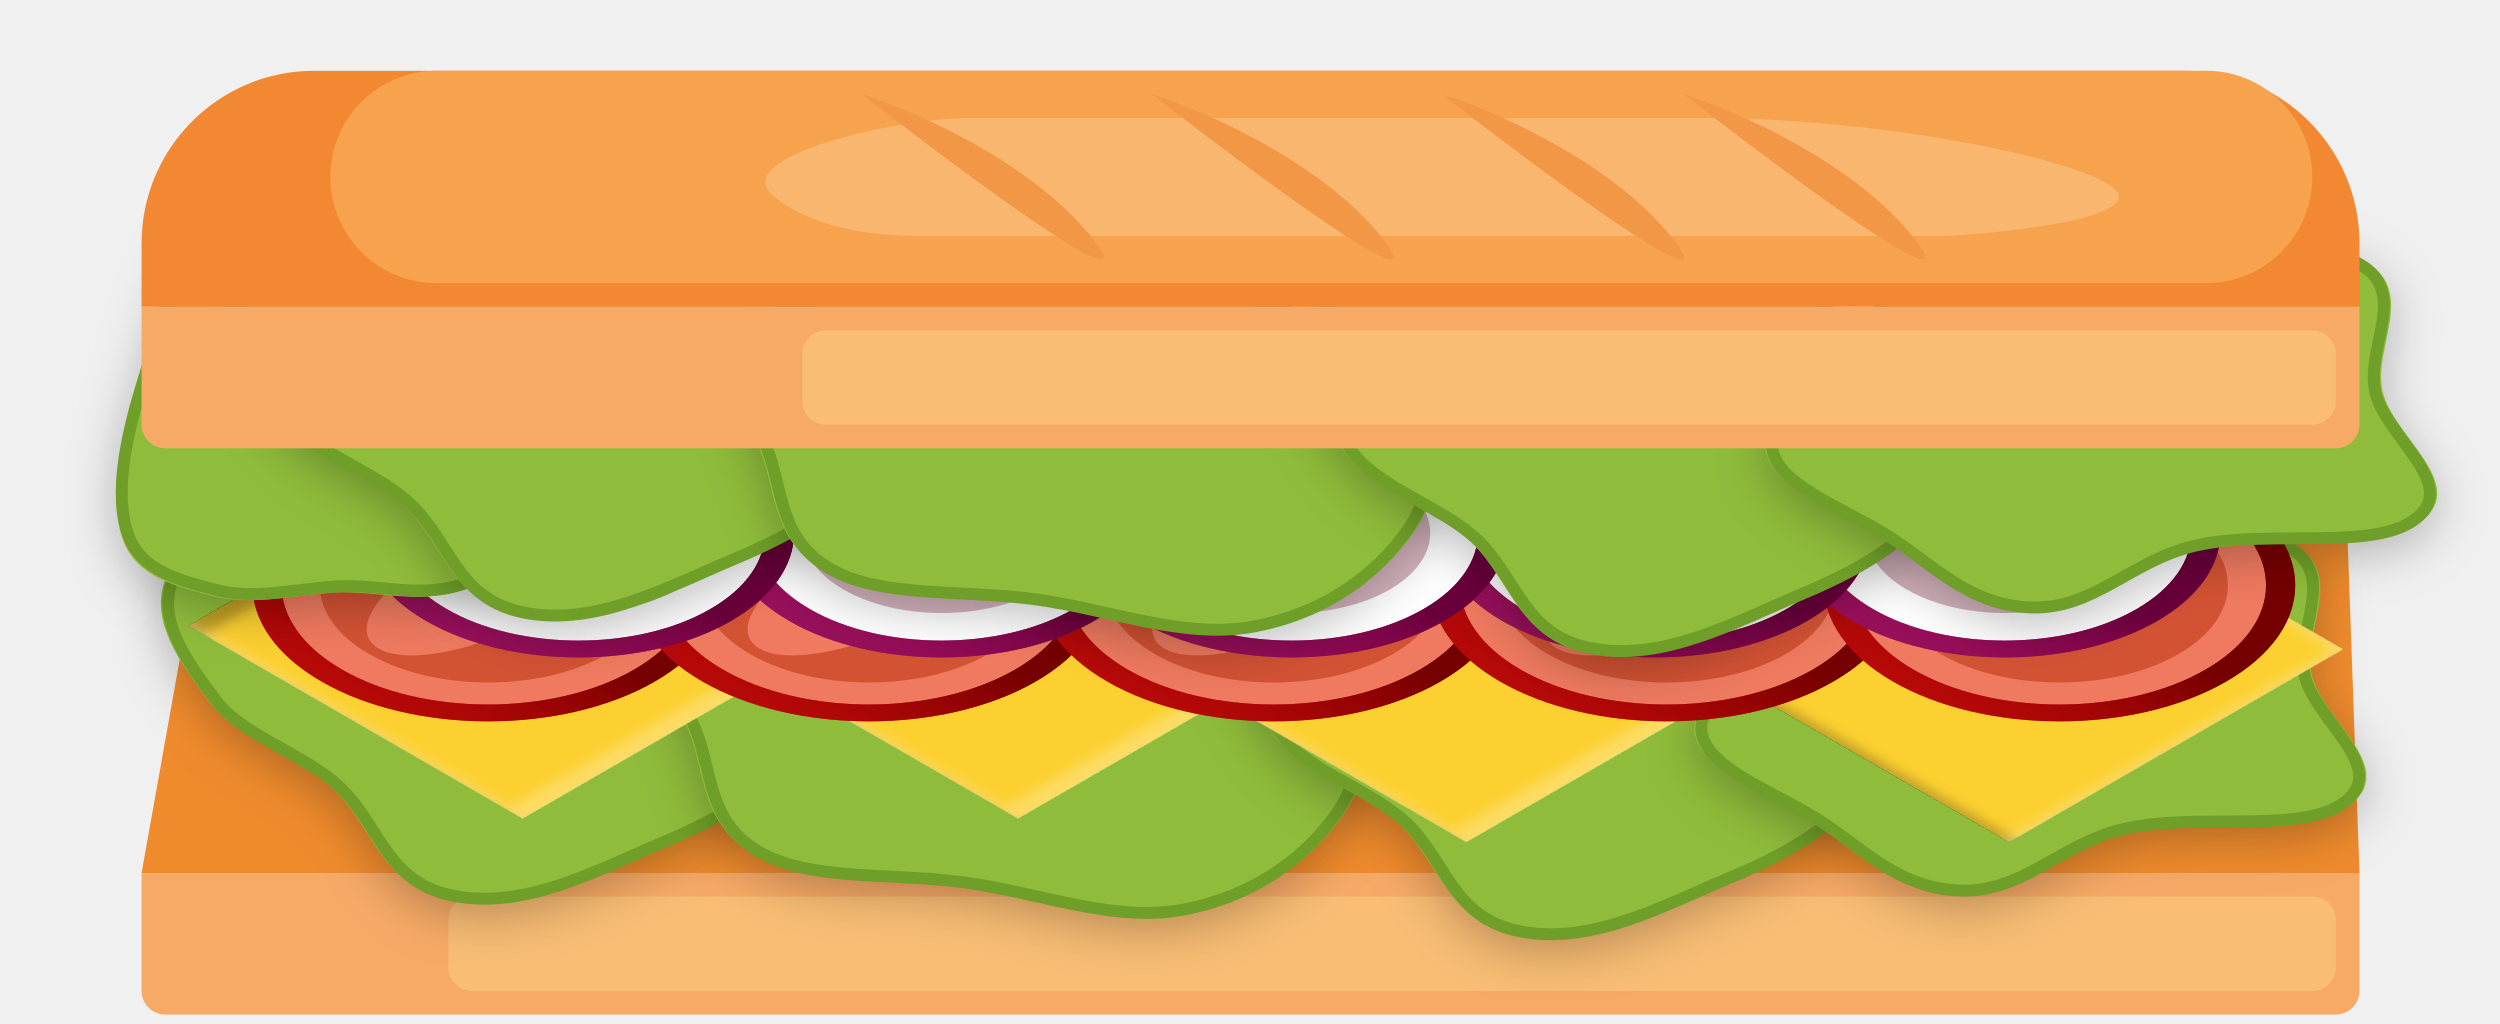
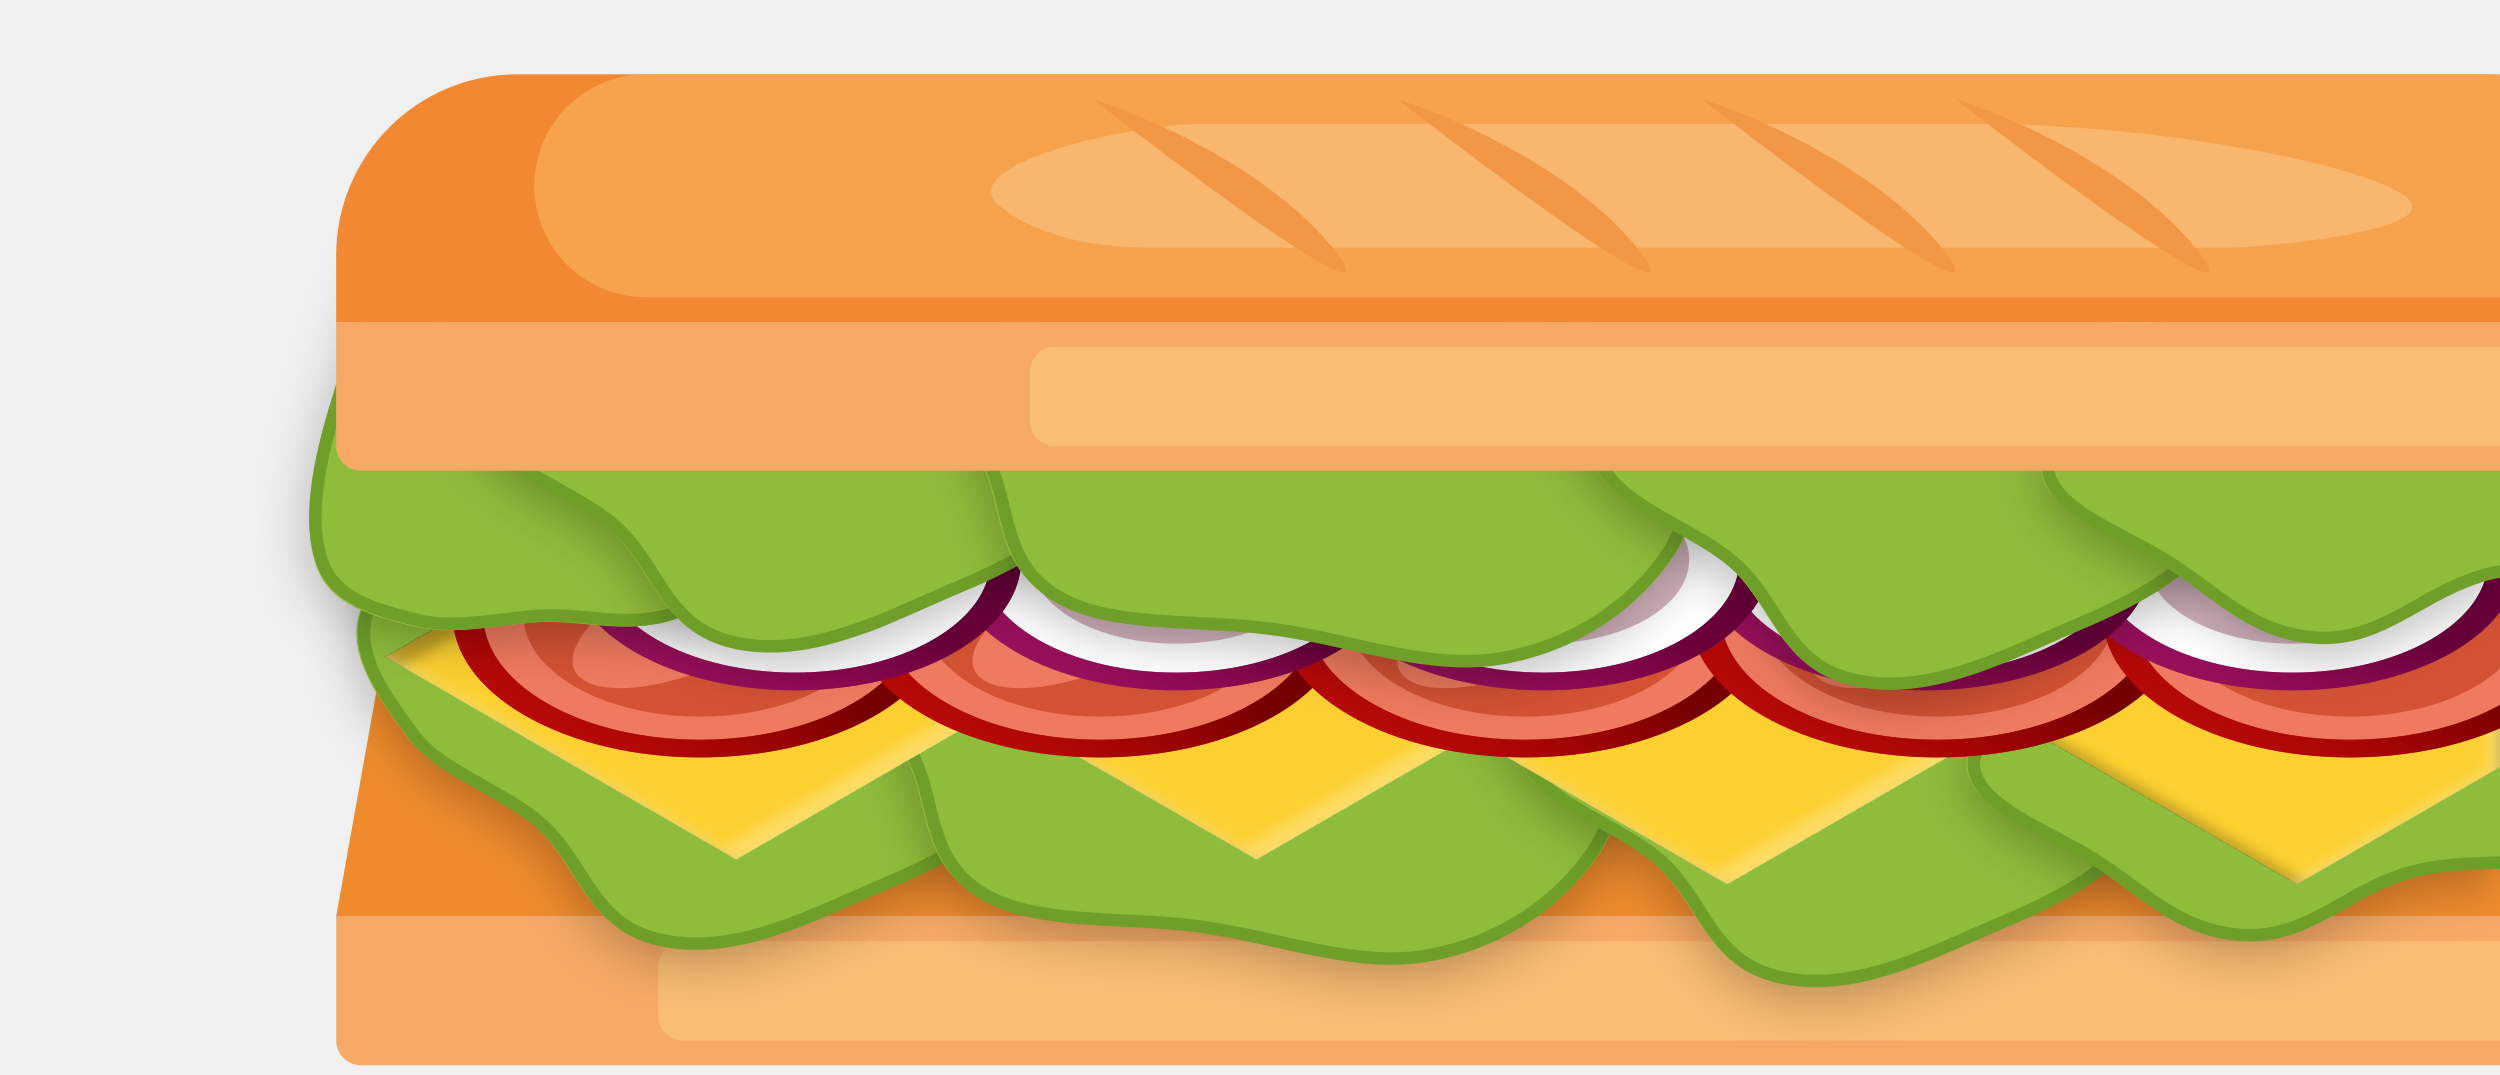
- <svg xmlns="http://www.w3.org/2000/svg" class="sandwitch" preserveAspectRatio="none" viewBox="0 0 210 86" fill="none">
+ <svg xmlns="http://www.w3.org/2000/svg" class="sandwitch" preserveAspectRatio="none" viewBox="-15 0 200 86" fill="none">
  <path d="M198.198 73.333H11.892L16.847 45.586H197.207L198.198 73.333Z" fill="#EF8B2D" />
  <path d="M11.892 73.333H198.198V83.225C198.198 84.33 197.303 85.225 196.198 85.225H13.892C12.787 85.225 11.892 84.33 11.892 83.225V73.333Z" fill="#F7AA66" />
  <rect x="37.658" y="75.315" width="158.559" height="7.928" rx="2" fill="#F9BD74" />
  <g filter="url(#filter0_d)">
    <path fill-rule="evenodd" clip-rule="evenodd" d="M59.256 47.464C61.629 49.826 64.347 51.932 65.601 54.569C67.01 57.53 68.598 60.613 66.9 63.535C65.058 66.705 60.715 69.09 56.021 71.055C50.589 73.329 44.417 76.777 38.053 75.609C31.535 74.413 31.428 69.029 27.468 65.815C24.435 63.354 19.718 61.813 17.635 59.039C15.02 55.555 12.203 51.735 14.164 48.094C16.251 44.221 21.98 41.282 28.213 39.404C34.48 37.515 42.24 36.033 48.656 37.699C54.879 39.315 55.834 44.057 59.256 47.464Z" fill="#8FBC3B" />
    <path d="M58.726 47.641C59.299 48.212 59.884 48.761 60.46 49.301C62.316 51.044 64.075 52.695 65.01 54.662C65.056 54.758 65.101 54.853 65.147 54.948C66.527 57.844 67.895 60.712 66.32 63.423C64.54 66.486 60.326 68.816 55.661 70.769C54.803 71.128 53.94 71.51 53.069 71.895C51.125 72.756 49.141 73.633 47.081 74.316C44.121 75.298 41.178 75.812 38.239 75.273C35.265 74.727 33.698 73.224 32.368 71.336C32.039 70.868 31.728 70.383 31.413 69.889C31.39 69.853 31.367 69.816 31.343 69.779C31.053 69.322 30.758 68.859 30.445 68.403C29.77 67.419 29 66.449 27.967 65.61C26.695 64.578 25.129 63.7 23.624 62.856C23.287 62.667 22.953 62.48 22.626 62.293C20.815 61.258 19.189 60.219 18.197 58.899C16.886 57.152 15.55 55.353 14.778 53.541C14.008 51.733 13.812 49.937 14.749 48.199C16.768 44.451 22.338 41.573 28.497 39.717C34.751 37.832 42.272 36.429 48.404 38.021C51.308 38.775 53.022 40.265 54.45 42.057C54.982 42.725 55.464 43.422 55.954 44.13C56.122 44.372 56.291 44.616 56.464 44.861C57.133 45.813 57.848 46.767 58.726 47.641Z" stroke="#6F9F28" />
  </g>
  <g filter="url(#filter1_d)">
    <path fill-rule="evenodd" clip-rule="evenodd" d="M102.378 49.551C107.282 51.407 111.075 54.181 112.884 57.391C114.892 60.954 115.304 64.854 112.945 68.3C110.457 71.934 106.072 75.503 99.642 76.731C93.436 77.917 87.183 75.305 80.756 74.451C74.862 73.668 68.014 74.349 63.59 71.943C59.133 69.519 59.259 65.585 58.107 62.132C56.92 58.574 53.822 54.725 56.793 51.577C59.752 48.441 66.66 47.36 72.738 46.626C77.751 46.021 82.584 47.348 87.665 47.85C92.716 48.348 98.069 47.921 102.378 49.551Z" fill="#8FBC3B" />
    <path d="M102.042 49.847C106.836 51.661 110.538 54.371 112.302 57.5C114.28 61.01 114.668 64.822 112.375 68.171C109.914 71.765 105.625 75.216 99.449 76.396C96.541 76.951 93.586 76.626 90.478 76.021C89.371 75.805 88.268 75.56 87.145 75.309C86.688 75.208 86.227 75.105 85.762 75.003C84.169 74.656 82.542 74.325 80.893 74.106C79.379 73.905 77.813 73.799 76.267 73.715C75.825 73.691 75.386 73.669 74.951 73.647C73.849 73.591 72.767 73.536 71.702 73.455C68.738 73.23 66.079 72.811 64.01 71.686C61.91 70.544 60.865 69.034 60.207 67.346C59.878 66.502 59.649 65.623 59.429 64.731C59.403 64.624 59.377 64.517 59.351 64.41C59.159 63.626 58.965 62.834 58.709 62.065C58.424 61.213 58.032 60.346 57.645 59.49C57.622 59.438 57.599 59.387 57.576 59.336C57.164 58.424 56.765 57.524 56.494 56.64C55.952 54.869 55.944 53.216 57.331 51.746C58.725 50.268 61.065 49.258 63.851 48.522C66.641 47.786 69.83 47.339 72.863 46.972C75.243 46.685 77.603 46.853 80.042 47.168C80.99 47.29 81.937 47.433 82.9 47.578C83.179 47.62 83.459 47.662 83.741 47.704C84.99 47.89 86.265 48.07 87.561 48.198C88.854 48.326 90.16 48.394 91.443 48.449C91.749 48.462 92.052 48.475 92.354 48.488C93.329 48.528 94.286 48.568 95.233 48.628C97.707 48.785 100.008 49.078 102.042 49.847Z" stroke="#6F9F28" />
  </g>
  <g filter="url(#filter2_d)">
    <path fill-rule="evenodd" clip-rule="evenodd" d="M148.832 50.448C151.205 52.811 153.923 54.917 155.177 57.553C156.586 60.515 158.175 63.597 156.477 66.519C154.635 69.69 150.292 72.074 145.597 74.039C140.165 76.313 133.993 79.762 127.63 78.594C121.111 77.398 121.004 72.014 117.044 68.8C114.011 66.338 109.294 64.797 107.212 62.024C104.596 58.539 101.779 54.719 103.741 51.078C105.827 47.205 111.556 44.267 117.79 42.388C124.057 40.499 131.816 39.017 138.232 40.683C144.456 42.299 145.41 47.041 148.832 50.448Z" fill="#8FBC3B" />
    <path d="M148.302 50.626C148.875 51.196 149.46 51.745 150.036 52.286C151.892 54.028 153.651 55.679 154.587 57.647C154.632 57.742 154.677 57.837 154.723 57.933C156.104 60.829 157.471 63.697 155.896 66.407C154.116 69.471 149.902 71.801 145.238 73.753C144.379 74.112 143.516 74.494 142.646 74.88C140.701 75.74 138.717 76.618 136.658 77.301C133.697 78.282 130.754 78.796 127.815 78.257C124.841 77.711 123.275 76.208 121.945 74.32C121.615 73.852 121.304 73.367 120.99 72.874C120.966 72.837 120.943 72.8 120.92 72.763C120.629 72.307 120.334 71.844 120.021 71.388C119.347 70.403 118.576 69.433 117.543 68.595C116.271 67.563 114.706 66.685 113.2 65.841C112.863 65.652 112.529 65.464 112.202 65.278C110.392 64.243 108.765 63.204 107.774 61.883C106.463 60.137 105.126 58.337 104.354 56.525C103.584 54.717 103.389 52.922 104.325 51.183C106.344 47.435 111.915 44.557 118.073 42.701C124.327 40.816 131.849 39.413 137.981 41.005C140.884 41.759 142.599 43.249 144.026 45.042C144.558 45.71 145.04 46.406 145.531 47.114C145.699 47.357 145.868 47.601 146.04 47.846C146.71 48.797 147.424 49.752 148.302 50.626Z" stroke="#6F9F28" />
  </g>
  <g filter="url(#filter3_d)">
    <path fill-rule="evenodd" clip-rule="evenodd" d="M192.408 45.564C197.34 48.105 193.292 52.921 194.2 56.708C195.085 60.397 201.281 64.329 197.65 67.422C193.908 70.611 184.83 68.51 178.651 69.955C173.357 71.192 170.251 75.383 164.565 75.159C158.891 74.935 155.873 71.286 151.983 68.901C148.232 66.602 142.808 64.68 142.327 61.527C141.851 58.404 147.329 56.199 149.611 53.345C152.038 50.309 151.073 45.97 156.1 44.306C161.11 42.648 167.033 45.477 172.784 45.676C179.475 45.908 187.417 42.993 192.408 45.564Z" fill="#8FBC3B" />
    <path d="M192 45.828C194.23 46.976 194.483 48.654 194.203 50.64C194.123 51.207 194.005 51.769 193.886 52.341C193.794 52.782 193.7 53.23 193.621 53.692C193.445 54.724 193.357 55.768 193.594 56.757C193.825 57.722 194.401 58.692 195.055 59.635C195.348 60.058 195.648 60.464 195.944 60.865C196.327 61.384 196.703 61.894 197.046 62.414C198.246 64.237 198.773 65.836 197.143 67.224C195.462 68.657 192.565 68.935 189.048 68.989C188.384 68.999 187.689 69.001 186.983 69.003C185.881 69.007 184.75 69.01 183.667 69.045C181.861 69.102 180.057 69.244 178.421 69.627C177.008 69.957 175.763 70.479 174.615 71.055C173.854 71.436 173.11 71.854 172.388 72.261C172.031 72.462 171.68 72.659 171.334 72.848C169.181 74.025 167.159 74.907 164.607 74.806C162.009 74.704 159.974 73.819 158.058 72.602C157.145 72.022 156.279 71.38 155.398 70.727C155.357 70.697 155.316 70.667 155.275 70.636C154.359 69.957 153.424 69.269 152.429 68.659C151.486 68.081 150.443 67.528 149.417 66.985L149.374 66.962C148.327 66.408 147.3 65.862 146.376 65.293C144.527 64.153 143.16 62.956 142.937 61.496C142.72 60.068 143.854 58.826 145.434 57.54C145.881 57.176 146.333 56.831 146.794 56.48C147.17 56.194 147.551 55.904 147.938 55.596C148.773 54.933 149.571 54.238 150.167 53.493C150.801 52.7 151.207 51.83 151.54 50.962C151.688 50.576 151.818 50.201 151.946 49.831C152.114 49.346 152.279 48.871 152.476 48.393C153.161 46.735 154.128 45.367 156.404 44.613C158.664 43.865 161.167 44.109 163.977 44.632C164.668 44.76 165.365 44.902 166.077 45.048L166.095 45.051C166.809 45.197 167.537 45.346 168.268 45.482C169.729 45.752 171.234 45.977 172.747 46.029C174.498 46.09 176.309 45.944 178.09 45.742C178.938 45.645 179.788 45.535 180.624 45.426L180.752 45.41C181.633 45.295 182.498 45.184 183.348 45.09C186.782 44.713 189.741 44.664 192 45.828Z" stroke="#6F9F28" />
  </g>
  <g filter="url(#filter4_ii)">
    <rect width="57.555" height="32.365" transform="matrix(0.866044 0.499967 -0.866044 0.499967 146.948 25.7658)" fill="#FCD030" />
  </g>
  <g filter="url(#filter5_ii)">
    <rect width="57.555" height="32.365" transform="matrix(0.866044 -0.499967 0.866044 0.499967 95.1351 54.5415)" fill="#FCD030" />
  </g>
  <g filter="url(#filter6_ii)">
    <rect width="57.555" height="32.365" transform="matrix(0.866044 -0.499967 0.866044 0.499967 57.4775 52.5595)" fill="#FCD030" />
  </g>
  <g filter="url(#filter7_ii)">
    <rect width="57.555" height="32.365" transform="matrix(0.866044 -0.499967 0.866044 0.499967 15.8559 52.5595)" fill="#FCD030" />
  </g>
  <circle r="15.165" transform="matrix(0.866044 0.499967 -0.866044 0.499967 41 49.1644)" fill="#EF7A5F" />
  <circle r="15.165" transform="matrix(0.866044 0.499967 -0.866044 0.499967 41 49.1644)" stroke="#B41310" stroke-width="2" />
  <circle r="15.165" transform="matrix(0.866044 0.499967 -0.866044 0.499967 41 49.1644)" stroke="url(#paint0_linear)" stroke-width="2" />
  <circle r="11.547" transform="matrix(0.866044 0.499967 -0.866044 0.499967 41 49.1644)" fill="#D35234" />
  <ellipse rx="5.081" ry="10.623" transform="matrix(0.866044 0.499967 -0.866044 0.499967 41 49.1644)" fill="#EF7A5F" />
  <circle r="15.165" transform="matrix(0.866044 0.499967 -0.866044 0.499967 73 49.1644)" fill="#EF7A5F" />
  <circle r="15.165" transform="matrix(0.866044 0.499967 -0.866044 0.499967 73 49.1644)" stroke="#B41310" stroke-width="2" />
  <circle r="15.165" transform="matrix(0.866044 0.499967 -0.866044 0.499967 73 49.1644)" stroke="url(#paint1_linear)" stroke-width="2" />
  <circle r="11.547" transform="matrix(0.866044 0.499967 -0.866044 0.499967 73 49.1644)" fill="#D35234" />
  <ellipse rx="5.081" ry="10.623" transform="matrix(0.866044 0.499967 -0.866044 0.499967 73 49.1644)" fill="#EF7A5F" />
  <circle r="15.165" transform="matrix(0.866044 0.499967 -0.866044 0.499967 107 49.1644)" fill="#EF7A5F" />
  <circle r="15.165" transform="matrix(0.866044 0.499967 -0.866044 0.499967 107 49.1644)" stroke="#B41310" stroke-width="2" />
  <circle r="15.165" transform="matrix(0.866044 0.499967 -0.866044 0.499967 107 49.1644)" stroke="url(#paint2_linear)" stroke-width="2" />
  <circle r="11.547" transform="matrix(0.866044 0.499967 -0.866044 0.499967 107 49.1644)" fill="#D35234" />
  <ellipse rx="5.081" ry="10.623" transform="matrix(0.866044 0.499967 -0.866044 0.499967 107 49.1644)" fill="#EF7A5F" />
  <circle r="15.165" transform="matrix(0.866044 0.499967 -0.866044 0.499967 140 49.1644)" fill="#EF7A5F" />
  <circle r="15.165" transform="matrix(0.866044 0.499967 -0.866044 0.499967 140 49.1644)" stroke="#B41310" stroke-width="2" />
  <circle r="15.165" transform="matrix(0.866044 0.499967 -0.866044 0.499967 140 49.1644)" stroke="url(#paint3_linear)" stroke-width="2" />
  <circle r="11.547" transform="matrix(0.866044 0.499967 -0.866044 0.499967 140 49.1644)" fill="#D35234" />
  <ellipse rx="5.081" ry="10.623" transform="matrix(0.866044 0.499967 -0.866044 0.499967 140 49.1644)" fill="#EF7A5F" />
  <circle r="15.165" transform="matrix(0.866044 0.499967 -0.866044 0.499967 173 49.1644)" fill="#EF7A5F" />
  <circle r="15.165" transform="matrix(0.866044 0.499967 -0.866044 0.499967 173 49.1644)" stroke="#B41310" stroke-width="2" />
  <circle r="15.165" transform="matrix(0.866044 0.499967 -0.866044 0.499967 173 49.1644)" stroke="url(#paint4_linear)" stroke-width="2" />
  <circle r="11.547" transform="matrix(0.866044 0.499967 -0.866044 0.499967 173 49.1644)" fill="#D35234" />
  <ellipse rx="5.081" ry="10.623" transform="matrix(0.866044 0.499967 -0.866044 0.499967 173 49.1644)" fill="#EF7A5F" />
  <circle r="13.777" transform="matrix(0.866044 0.499967 -0.866044 0.499967 168.404 44.7763)" fill="white" />
  <circle r="13.777" transform="matrix(0.866044 0.499967 -0.866044 0.499967 168.404 44.7763)" stroke="#7C2053" stroke-width="2" />
  <circle r="13.777" transform="matrix(0.866044 0.499967 -0.866044 0.499967 168.404 44.7763)" stroke="url(#paint5_linear)" stroke-width="2" />
  <circle r="9.5" transform="matrix(0.866044 0.499967 -0.866044 0.499967 168.404 44.7763)" fill="#D4B3BD" />
  <circle r="13.777" transform="matrix(0.866044 0.499967 -0.866044 0.499967 138.997 44.7763)" fill="white" />
  <circle r="13.777" transform="matrix(0.866044 0.499967 -0.866044 0.499967 138.997 44.7763)" stroke="#7C2053" stroke-width="2" />
  <circle r="13.777" transform="matrix(0.866044 0.499967 -0.866044 0.499967 138.997 44.7763)" stroke="url(#paint6_linear)" stroke-width="2" />
  <circle r="9.5" transform="matrix(0.866044 0.499967 -0.866044 0.499967 138.997 44.7763)" fill="#D4B3BD" />
  <circle r="13.777" transform="matrix(0.866044 0.499967 -0.866044 0.499967 108.5 44.7763)" fill="white" />
  <circle r="13.777" transform="matrix(0.866044 0.499967 -0.866044 0.499967 108.5 44.7763)" stroke="#7C2053" stroke-width="2" />
  <circle r="13.777" transform="matrix(0.866044 0.499967 -0.866044 0.499967 108.5 44.7763)" stroke="url(#paint7_linear)" stroke-width="2" />
  <circle r="9.5" transform="matrix(0.866044 0.499967 -0.866044 0.499967 108.5 44.7763)" fill="#D4B3BD" />
  <circle r="13.777" transform="matrix(0.866044 0.499967 -0.866044 0.499967 79.0924 44.7763)" fill="white" />
  <circle r="13.777" transform="matrix(0.866044 0.499967 -0.866044 0.499967 79.0924 44.7763)" stroke="#7C2053" stroke-width="2" />
  <circle r="13.777" transform="matrix(0.866044 0.499967 -0.866044 0.499967 79.0924 44.7763)" stroke="url(#paint8_linear)" stroke-width="2" />
  <circle r="9.5" transform="matrix(0.866044 0.499967 -0.866044 0.499967 79.0924 44.7763)" fill="#D4B3BD" />
  <circle r="13.777" transform="matrix(0.866044 0.499967 -0.866044 0.499967 48.5956 44.7763)" fill="white" />
  <circle r="13.777" transform="matrix(0.866044 0.499967 -0.866044 0.499967 48.5956 44.7763)" stroke="#7C2053" stroke-width="2" />
  <circle r="13.777" transform="matrix(0.866044 0.499967 -0.866044 0.499967 48.5956 44.7763)" stroke="url(#paint9_linear)" stroke-width="2" />
  <circle r="9.5" transform="matrix(0.866044 0.499967 -0.866044 0.499967 48.5956 44.7763)" fill="#D4B3BD" />
  <g filter="url(#filter8_d)">
    <path fill-rule="evenodd" clip-rule="evenodd" d="M27.547 49.809C24.212 50.108 20.851 50.837 18.026 50.103C14.852 49.278 11.469 48.514 10.322 45.335C9.077 41.886 10.042 37.026 11.554 32.167C13.304 26.544 14.63 19.6 19.614 15.475C24.721 11.251 28.914 14.63 33.922 13.662C37.757 12.921 41.97 10.297 45.432 10.485C49.783 10.721 54.52 11.019 56.048 14.862C57.674 18.95 56.243 25.227 53.675 31.21C51.094 37.225 47.241 44.122 41.841 47.966C36.603 51.695 32.356 49.377 27.547 49.809Z" fill="#8FBC3B" />
    <path d="M27.752 49.289C26.947 49.361 26.15 49.456 25.365 49.55C22.838 49.852 20.442 50.138 18.334 49.59C18.232 49.564 18.129 49.537 18.027 49.511C14.921 48.707 11.845 47.911 10.781 44.962C9.579 41.629 10.502 36.903 12.005 32.075C12.281 31.187 12.543 30.28 12.808 29.366C13.399 27.323 14.002 25.239 14.802 23.223C15.953 20.324 17.451 17.739 19.753 15.834C22.083 13.906 24.242 13.673 26.543 13.867C27.113 13.916 27.684 13.989 28.265 14.066C28.308 14.071 28.351 14.077 28.394 14.083C28.931 14.154 29.475 14.226 30.026 14.279C31.213 14.395 32.452 14.428 33.758 14.176C35.366 13.865 37.045 13.23 38.659 12.619C39.021 12.482 39.379 12.347 39.732 12.217C41.689 11.495 43.53 10.917 45.179 11.006C47.36 11.124 49.597 11.257 51.481 11.831C53.361 12.403 54.862 13.407 55.592 15.242C57.165 19.198 55.789 25.315 53.253 31.226C50.677 37.228 46.917 43.892 41.756 47.566C39.312 49.306 37.068 49.661 34.778 49.603C33.924 49.581 33.081 49.503 32.223 49.423C31.929 49.396 31.634 49.368 31.335 49.343C30.176 49.244 28.986 49.178 27.752 49.289Z" stroke="#6F9F28" />
  </g>
  <g filter="url(#filter9_d)">
    <path fill-rule="evenodd" clip-rule="evenodd" d="M65.202 23.68C67.575 26.043 70.293 28.149 71.547 30.785C72.955 33.746 74.544 36.829 72.846 39.751C71.004 42.922 66.661 45.306 61.967 47.271C56.535 49.545 50.363 52.994 43.999 51.826C37.481 50.63 37.374 45.245 33.413 42.032C30.38 39.57 25.663 38.029 23.581 35.255C20.965 31.771 18.149 27.951 20.11 24.31C22.197 20.437 27.926 17.499 34.159 15.62C40.426 13.731 48.186 12.249 54.602 13.915C60.825 15.531 61.779 20.273 65.202 23.68Z" fill="#8FBC3B" />
    <path d="M64.672 23.858C65.245 24.428 65.83 24.977 66.406 25.518C68.261 27.26 70.02 28.911 70.956 30.878C71.001 30.974 71.047 31.069 71.092 31.165C72.473 34.061 73.84 36.929 72.266 39.639C70.486 42.702 66.272 45.033 61.607 46.985C60.749 47.344 59.886 47.726 59.015 48.112C57.071 48.972 55.087 49.85 53.027 50.532C50.067 51.514 47.124 52.028 44.185 51.489C41.21 50.943 39.644 49.44 38.314 47.552C37.984 47.084 37.674 46.599 37.359 46.105C37.336 46.069 37.312 46.032 37.289 45.995C36.998 45.539 36.703 45.075 36.391 44.619C35.716 43.635 34.946 42.665 33.913 41.827C32.641 40.794 31.075 39.917 29.57 39.072C29.233 38.883 28.899 38.696 28.572 38.509C26.761 37.474 25.135 36.436 24.143 35.115C22.832 33.368 21.496 31.569 20.724 29.757C19.954 27.949 19.758 26.154 20.695 24.415C22.714 20.667 28.284 17.789 34.442 15.933C40.697 14.048 48.218 12.645 54.35 14.237C57.254 14.991 58.968 16.481 60.396 18.274C60.928 18.942 61.41 19.638 61.9 20.346C62.068 20.589 62.237 20.833 62.41 21.078C63.079 22.029 63.794 22.983 64.672 23.858Z" stroke="#6F9F28" />
  </g>
  <g filter="url(#filter10_d)">
    <path fill-rule="evenodd" clip-rule="evenodd" d="M108.324 25.768C113.228 27.623 117.021 30.397 118.83 33.607C120.838 37.17 121.25 41.071 118.891 44.517C116.403 48.15 112.018 51.719 105.587 52.948C99.382 54.133 93.129 51.521 86.702 50.667C80.808 49.884 73.96 50.566 69.536 48.16C65.079 45.735 65.205 41.801 64.053 38.349C62.866 34.791 59.768 30.942 62.739 27.793C65.698 24.657 72.606 23.576 78.684 22.843C83.697 22.237 88.53 23.565 93.611 24.066C98.662 24.565 104.015 24.138 108.324 25.768Z" fill="#8FBC3B" />
    <path d="M107.988 26.063C112.782 27.877 116.484 30.587 118.248 33.717C120.226 37.226 120.614 41.038 118.321 44.387C115.86 47.982 111.571 51.432 105.395 52.612C102.487 53.168 99.532 52.842 96.423 52.237C95.317 52.022 94.213 51.776 93.091 51.526C92.634 51.424 92.173 51.321 91.708 51.22C90.115 50.872 88.488 50.542 86.839 50.323C85.325 50.122 83.759 50.016 82.213 49.932C81.771 49.907 81.332 49.885 80.897 49.863C79.795 49.807 78.713 49.753 77.648 49.672C74.684 49.446 72.025 49.028 69.956 47.902C67.856 46.76 66.811 45.25 66.153 43.562C65.824 42.718 65.595 41.84 65.375 40.947C65.349 40.84 65.323 40.733 65.297 40.626C65.105 39.842 64.911 39.05 64.654 38.282C64.37 37.43 63.978 36.563 63.591 35.706C63.568 35.655 63.545 35.603 63.522 35.552C63.11 34.64 62.711 33.74 62.44 32.856C61.898 31.085 61.89 29.432 63.277 27.962C64.671 26.485 67.01 25.474 69.797 24.738C72.587 24.002 75.776 23.555 78.809 23.189C81.189 22.901 83.549 23.069 85.988 23.384C86.936 23.507 87.883 23.649 88.846 23.794C89.125 23.836 89.405 23.879 89.687 23.921C90.936 24.107 92.211 24.287 93.507 24.415C94.8 24.542 96.105 24.61 97.389 24.666C97.694 24.679 97.998 24.691 98.3 24.704C99.275 24.744 100.232 24.784 101.179 24.844C103.653 25.001 105.954 25.294 107.988 26.063Z" stroke="#6F9F28" />
  </g>
  <g filter="url(#filter11_d)">
    <path fill-rule="evenodd" clip-rule="evenodd" d="M154.778 26.665C157.151 29.027 159.869 31.133 161.123 33.769C162.532 36.731 164.121 39.814 162.423 42.736C160.581 45.906 156.238 48.291 151.543 50.256C146.111 52.529 139.939 55.978 133.576 54.81C127.057 53.614 126.95 48.23 122.99 45.016C119.957 42.554 115.24 41.013 113.158 38.24C110.542 34.755 107.725 30.936 109.687 27.294C111.773 23.421 117.502 20.483 123.736 18.604C130.002 16.715 137.762 15.233 144.178 16.899C150.402 18.515 151.356 23.258 154.778 26.665Z" fill="#8FBC3B" />
    <path d="M154.248 26.842C154.821 27.412 155.406 27.962 155.982 28.502C157.838 30.244 159.597 31.896 160.533 33.863C160.578 33.958 160.623 34.054 160.669 34.149C162.05 37.045 163.417 39.913 161.842 42.623C160.062 45.687 155.848 48.017 151.184 49.969C150.325 50.329 149.462 50.711 148.592 51.096C146.647 51.956 144.663 52.834 142.604 53.517C139.643 54.498 136.7 55.013 133.761 54.473C130.787 53.928 129.221 52.424 127.891 50.536C127.561 50.069 127.25 49.584 126.936 49.09C126.912 49.053 126.889 49.017 126.866 48.98C126.575 48.523 126.28 48.06 125.967 47.604C125.293 46.62 124.522 45.649 123.489 44.811C122.217 43.779 120.652 42.901 119.146 42.057C118.809 41.868 118.475 41.681 118.148 41.494C116.338 40.459 114.711 39.42 113.72 38.099C112.409 36.353 111.072 34.554 110.3 32.742C109.53 30.933 109.335 29.138 110.271 27.399C112.29 23.652 117.861 20.774 124.019 18.918C130.273 17.033 137.795 15.63 143.927 17.222C146.83 17.976 148.545 19.466 149.972 21.258C150.504 21.926 150.986 22.622 151.477 23.33C151.645 23.573 151.814 23.817 151.986 24.062C152.656 25.014 153.37 25.968 154.248 26.842Z" stroke="#6F9F28" />
  </g>
  <g filter="url(#filter12_d)">
    <path fill-rule="evenodd" clip-rule="evenodd" d="M198.354 21.78C203.286 24.321 199.238 29.137 200.147 32.924C201.031 36.614 207.227 40.546 203.596 43.639C199.854 46.827 190.776 44.726 184.597 46.171C179.303 47.409 176.197 51.6 170.511 51.375C164.837 51.151 161.819 47.502 157.929 45.117C154.178 42.818 148.754 40.896 148.273 37.743C147.797 34.62 153.275 32.415 155.557 29.562C157.984 26.526 157.019 22.186 162.046 20.523C167.056 18.865 172.98 21.694 178.73 21.893C185.421 22.124 193.363 19.209 198.354 21.78Z" fill="#8FBC3B" />
    <path d="M197.946 22.044C200.176 23.192 200.43 24.871 200.149 26.856C200.069 27.424 199.951 27.985 199.832 28.557C199.74 28.998 199.646 29.446 199.567 29.908C199.391 30.94 199.303 31.984 199.54 32.973C199.772 33.938 200.347 34.908 201.001 35.851C201.294 36.274 201.594 36.681 201.89 37.081C202.273 37.601 202.649 38.11 202.992 38.631C204.192 40.453 204.719 42.052 203.089 43.44C201.408 44.873 198.511 45.151 194.994 45.205C194.33 45.215 193.635 45.218 192.929 45.22C191.827 45.223 190.696 45.227 189.613 45.261C187.807 45.318 186.003 45.461 184.367 45.843C182.954 46.173 181.709 46.696 180.561 47.271C179.8 47.652 179.056 48.071 178.334 48.477C177.977 48.678 177.626 48.876 177.28 49.065C175.127 50.241 173.105 51.123 170.553 51.023C167.955 50.92 165.92 50.035 164.004 48.819C163.091 48.239 162.225 47.596 161.344 46.944C161.303 46.913 161.262 46.883 161.221 46.853C160.305 46.173 159.37 45.485 158.375 44.875C157.432 44.297 156.389 43.745 155.363 43.201L155.32 43.178C154.273 42.624 153.246 42.078 152.322 41.509C150.473 40.369 149.106 39.172 148.883 37.712C148.666 36.284 149.8 35.042 151.38 33.756C151.827 33.392 152.279 33.048 152.74 32.696C153.116 32.41 153.497 32.12 153.884 31.812C154.72 31.149 155.517 30.454 156.113 29.71C156.747 28.916 157.153 28.046 157.486 27.179C157.634 26.793 157.764 26.417 157.892 26.047C158.06 25.562 158.225 25.087 158.422 24.61C159.107 22.951 160.074 21.583 162.35 20.829C164.61 20.082 167.113 20.326 169.923 20.848C170.614 20.976 171.311 21.119 172.023 21.264L172.041 21.268C172.755 21.414 173.483 21.563 174.214 21.698C175.675 21.969 177.18 22.193 178.693 22.246C180.444 22.306 182.255 22.161 184.036 21.958C184.884 21.862 185.734 21.751 186.57 21.643L186.698 21.626C187.579 21.512 188.444 21.4 189.294 21.307C192.728 20.93 195.687 20.88 197.946 22.044Z" stroke="#6F9F28" />
  </g>
  <path d="M11.892 20.446C11.892 12.438 18.384 5.946 26.392 5.946H183.698C191.706 5.946 198.198 12.438 198.198 20.446V25.766H11.892V20.446Z" fill="#F28832" />
  <rect x="27.748" y="5.946" width="166.486" height="17.838" rx="8.919" fill="#F7A34D" />
  <path d="M163.613 19.82H77.344C73.236 19.82 68.332 19.18 65.02 16.517C60.912 13.213 75.29 9.91 81.452 9.91H143.073C159.505 9.91 177.992 14.039 177.992 16.517C177.992 18.499 168.406 19.545 163.613 19.82Z" fill="#F9B66F" />
  <path d="M141.446 7.928C145.734 9.264 155.598 13.538 160.744 19.949C165.89 26.36 150.023 14.606 141.446 7.928Z" fill="#F29746" />
  <path d="M96.779 7.928C101.067 9.264 110.931 13.538 116.077 19.949C121.223 26.36 105.356 14.606 96.779 7.928Z" fill="#F29746" />
  <path d="M72.415 7.928C76.703 9.264 86.567 13.538 91.713 19.949C96.859 26.36 80.992 14.606 72.415 7.928Z" fill="#F29746" />
  <path d="M121.143 7.928C125.431 9.264 135.295 13.538 140.441 19.949C145.587 26.36 129.72 14.606 121.143 7.928Z" fill="#F29746" />
  <path d="M11.892 25.766H198.198V35.658C198.198 36.762 197.303 37.658 196.198 37.658H13.892C12.787 37.658 11.892 36.762 11.892 35.658V25.766Z" fill="#F7AA66" />
  <rect x="67.387" y="27.748" width="128.829" height="7.928" rx="2" fill="#F9BD74" />
  <defs>
    <filter id="filter0_d" x="9.508" y="33.975" width="62.127" height="46.869" filterUnits="userSpaceOnUse" color-interpolation-filters="sRGB">
      <feFlood flood-opacity="0" result="BackgroundImageFix" />
      <feColorMatrix in="SourceAlpha" type="matrix" values="0 0 0 0 0 0 0 0 0 0 0 0 0 0 0 0 0 0 127 0" />
      <feOffset dy="1" />
      <feGaussianBlur stdDeviation="2" />
      <feColorMatrix type="matrix" values="0 0 0 0 0 0 0 0 0 0 0 0 0 0 0 0 0 0 0.25 0" />
      <feBlend mode="normal" in2="BackgroundImageFix" result="effect1_dropShadow" />
      <feBlend mode="normal" in="SourceGraphic" in2="effect1_dropShadow" result="shape" />
    </filter>
    <filter id="filter1_d" x="51.542" y="43.471" width="67.015" height="38.564" filterUnits="userSpaceOnUse" color-interpolation-filters="sRGB">
      <feFlood flood-opacity="0" result="BackgroundImageFix" />
      <feColorMatrix in="SourceAlpha" type="matrix" values="0 0 0 0 0 0 0 0 0 0 0 0 0 0 0 0 0 0 127 0" />
      <feOffset dy="1" />
      <feGaussianBlur stdDeviation="2" />
      <feColorMatrix type="matrix" values="0 0 0 0 0 0 0 0 0 0 0 0 0 0 0 0 0 0 0.25 0" />
      <feBlend mode="normal" in2="BackgroundImageFix" result="effect1_dropShadow" />
      <feBlend mode="normal" in="SourceGraphic" in2="effect1_dropShadow" result="shape" />
    </filter>
    <filter id="filter2_d" x="99.085" y="36.959" width="62.127" height="46.869" filterUnits="userSpaceOnUse" color-interpolation-filters="sRGB">
      <feFlood flood-opacity="0" result="BackgroundImageFix" />
      <feColorMatrix in="SourceAlpha" type="matrix" values="0 0 0 0 0 0 0 0 0 0 0 0 0 0 0 0 0 0 127 0" />
      <feOffset dy="1" />
      <feGaussianBlur stdDeviation="2" />
      <feColorMatrix type="matrix" values="0 0 0 0 0 0 0 0 0 0 0 0 0 0 0 0 0 0 0.25 0" />
      <feBlend mode="normal" in2="BackgroundImageFix" result="effect1_dropShadow" />
      <feBlend mode="normal" in="SourceGraphic" in2="effect1_dropShadow" result="shape" />
    </filter>
    <filter id="filter3_d" x="138.298" y="40.788" width="64.483" height="39.38" filterUnits="userSpaceOnUse" color-interpolation-filters="sRGB">
      <feFlood flood-opacity="0" result="BackgroundImageFix" />
      <feColorMatrix in="SourceAlpha" type="matrix" values="0 0 0 0 0 0 0 0 0 0 0 0 0 0 0 0 0 0 127 0" />
      <feOffset dy="1" />
      <feGaussianBlur stdDeviation="2" />
      <feColorMatrix type="matrix" values="0 0 0 0 0 0 0 0 0 0 0 0 0 0 0 0 0 0 0.25 0" />
      <feBlend mode="normal" in2="BackgroundImageFix" result="effect1_dropShadow" />
      <feBlend mode="normal" in="SourceGraphic" in2="effect1_dropShadow" result="shape" />
    </filter>
    <filter id="filter4_ii" x="117.919" y="25.766" width="79.875" height="44.957" filterUnits="userSpaceOnUse" color-interpolation-filters="sRGB">
      <feFlood flood-opacity="0" result="BackgroundImageFix" />
      <feBlend mode="normal" in="SourceGraphic" in2="BackgroundImageFix" result="shape" />
      <feColorMatrix in="SourceAlpha" type="matrix" values="0 0 0 0 0 0 0 0 0 0 0 0 0 0 0 0 0 0 127 0" result="hardAlpha" />
      <feOffset dx="1" />
      <feGaussianBlur stdDeviation="0.5" />
      <feComposite in2="hardAlpha" operator="arithmetic" k2="-1" k3="1" />
      <feColorMatrix type="matrix" values="0 0 0 0 0 0 0 0 0 0 0 0 0 0 0 0 0 0 0.25 0" />
      <feBlend mode="normal" in2="shape" result="effect1_innerShadow" />
      <feColorMatrix in="SourceAlpha" type="matrix" values="0 0 0 0 0 0 0 0 0 0 0 0 0 0 0 0 0 0 127 0" result="hardAlpha" />
      <feOffset dx="-1" />
      <feGaussianBlur stdDeviation="0.5" />
      <feComposite in2="hardAlpha" operator="arithmetic" k2="-1" k3="1" />
      <feColorMatrix type="matrix" values="0 0 0 0 1 0 0 0 0 1 0 0 0 0 1 0 0 0 0.25 0" />
      <feBlend mode="normal" in2="effect1_innerShadow" result="effect2_innerShadow" />
    </filter>
    <filter id="filter5_ii" x="94.135" y="24.766" width="79.875" height="46.957" filterUnits="userSpaceOnUse" color-interpolation-filters="sRGB">
      <feFlood flood-opacity="0" result="BackgroundImageFix" />
      <feBlend mode="normal" in="SourceGraphic" in2="BackgroundImageFix" result="shape" />
      <feColorMatrix in="SourceAlpha" type="matrix" values="0 0 0 0 0 0 0 0 0 0 0 0 0 0 0 0 0 0 127 0" result="hardAlpha" />
      <feOffset dx="1" dy="1" />
      <feGaussianBlur stdDeviation="0.5" />
      <feComposite in2="hardAlpha" operator="arithmetic" k2="-1" k3="1" />
      <feColorMatrix type="matrix" values="0 0 0 0 0 0 0 0 0 0 0 0 0 0 0 0 0 0 0.25 0" />
      <feBlend mode="normal" in2="shape" result="effect1_innerShadow" />
      <feColorMatrix in="SourceAlpha" type="matrix" values="0 0 0 0 0 0 0 0 0 0 0 0 0 0 0 0 0 0 127 0" result="hardAlpha" />
      <feOffset dx="-1" dy="-1" />
      <feGaussianBlur stdDeviation="0.5" />
      <feComposite in2="hardAlpha" operator="arithmetic" k2="-1" k3="1" />
      <feColorMatrix type="matrix" values="0 0 0 0 1 0 0 0 0 1 0 0 0 0 1 0 0 0 0.25 0" />
      <feBlend mode="normal" in2="effect1_innerShadow" result="effect2_innerShadow" />
    </filter>
    <filter id="filter6_ii" x="56.477" y="22.784" width="79.875" height="46.957" filterUnits="userSpaceOnUse" color-interpolation-filters="sRGB">
      <feFlood flood-opacity="0" result="BackgroundImageFix" />
      <feBlend mode="normal" in="SourceGraphic" in2="BackgroundImageFix" result="shape" />
      <feColorMatrix in="SourceAlpha" type="matrix" values="0 0 0 0 0 0 0 0 0 0 0 0 0 0 0 0 0 0 127 0" result="hardAlpha" />
      <feOffset dx="1" dy="1" />
      <feGaussianBlur stdDeviation="0.5" />
      <feComposite in2="hardAlpha" operator="arithmetic" k2="-1" k3="1" />
      <feColorMatrix type="matrix" values="0 0 0 0 0 0 0 0 0 0 0 0 0 0 0 0 0 0 0.25 0" />
      <feBlend mode="normal" in2="shape" result="effect1_innerShadow" />
      <feColorMatrix in="SourceAlpha" type="matrix" values="0 0 0 0 0 0 0 0 0 0 0 0 0 0 0 0 0 0 127 0" result="hardAlpha" />
      <feOffset dx="-1" dy="-1" />
      <feGaussianBlur stdDeviation="0.5" />
      <feComposite in2="hardAlpha" operator="arithmetic" k2="-1" k3="1" />
      <feColorMatrix type="matrix" values="0 0 0 0 1 0 0 0 0 1 0 0 0 0 1 0 0 0 0.25 0" />
      <feBlend mode="normal" in2="effect1_innerShadow" result="effect2_innerShadow" />
    </filter>
    <filter id="filter7_ii" x="14.856" y="22.784" width="79.875" height="46.957" filterUnits="userSpaceOnUse" color-interpolation-filters="sRGB">
      <feFlood flood-opacity="0" result="BackgroundImageFix" />
      <feBlend mode="normal" in="SourceGraphic" in2="BackgroundImageFix" result="shape" />
      <feColorMatrix in="SourceAlpha" type="matrix" values="0 0 0 0 0 0 0 0 0 0 0 0 0 0 0 0 0 0 127 0" result="hardAlpha" />
      <feOffset dx="1" dy="1" />
      <feGaussianBlur stdDeviation="0.5" />
      <feComposite in2="hardAlpha" operator="arithmetic" k2="-1" k3="1" />
      <feColorMatrix type="matrix" values="0 0 0 0 0 0 0 0 0 0 0 0 0 0 0 0 0 0 0.25 0" />
      <feBlend mode="normal" in2="shape" result="effect1_innerShadow" />
      <feColorMatrix in="SourceAlpha" type="matrix" values="0 0 0 0 0 0 0 0 0 0 0 0 0 0 0 0 0 0 127 0" result="hardAlpha" />
      <feOffset dx="-1" dy="-1" />
      <feGaussianBlur stdDeviation="0.5" />
      <feComposite in2="hardAlpha" operator="arithmetic" k2="-1" k3="1" />
      <feColorMatrix type="matrix" values="0 0 0 0 1 0 0 0 0 1 0 0 0 0 1 0 0 0 0.25 0" />
      <feBlend mode="normal" in2="effect1_innerShadow" result="effect2_innerShadow" />
    </filter>
    <filter id="filter8_d" x="5.751" y="7.476" width="54.987" height="47.944" filterUnits="userSpaceOnUse" color-interpolation-filters="sRGB">
      <feFlood flood-opacity="0" result="BackgroundImageFix" />
      <feColorMatrix in="SourceAlpha" type="matrix" values="0 0 0 0 0 0 0 0 0 0 0 0 0 0 0 0 0 0 127 0" />
      <feOffset dy="1" />
      <feGaussianBlur stdDeviation="2" />
      <feColorMatrix type="matrix" values="0 0 0 0 0 0 0 0 0 0 0 0 0 0 0 0 0 0 0.25 0" />
      <feBlend mode="normal" in2="BackgroundImageFix" result="effect1_dropShadow" />
      <feBlend mode="normal" in="SourceGraphic" in2="effect1_dropShadow" result="shape" />
    </filter>
    <filter id="filter9_d" x="15.454" y="10.191" width="62.127" height="46.869" filterUnits="userSpaceOnUse" color-interpolation-filters="sRGB">
      <feFlood flood-opacity="0" result="BackgroundImageFix" />
      <feColorMatrix in="SourceAlpha" type="matrix" values="0 0 0 0 0 0 0 0 0 0 0 0 0 0 0 0 0 0 127 0" />
      <feOffset dy="1" />
      <feGaussianBlur stdDeviation="2" />
      <feColorMatrix type="matrix" values="0 0 0 0 0 0 0 0 0 0 0 0 0 0 0 0 0 0 0.25 0" />
      <feBlend mode="normal" in2="BackgroundImageFix" result="effect1_dropShadow" />
      <feBlend mode="normal" in="SourceGraphic" in2="effect1_dropShadow" result="shape" />
    </filter>
    <filter id="filter10_d" x="57.488" y="19.688" width="67.015" height="38.564" filterUnits="userSpaceOnUse" color-interpolation-filters="sRGB">
      <feFlood flood-opacity="0" result="BackgroundImageFix" />
      <feColorMatrix in="SourceAlpha" type="matrix" values="0 0 0 0 0 0 0 0 0 0 0 0 0 0 0 0 0 0 127 0" />
      <feOffset dy="1" />
      <feGaussianBlur stdDeviation="2" />
      <feColorMatrix type="matrix" values="0 0 0 0 0 0 0 0 0 0 0 0 0 0 0 0 0 0 0.25 0" />
      <feBlend mode="normal" in2="BackgroundImageFix" result="effect1_dropShadow" />
      <feBlend mode="normal" in="SourceGraphic" in2="effect1_dropShadow" result="shape" />
    </filter>
    <filter id="filter11_d" x="105.031" y="13.176" width="62.127" height="46.869" filterUnits="userSpaceOnUse" color-interpolation-filters="sRGB">
      <feFlood flood-opacity="0" result="BackgroundImageFix" />
      <feColorMatrix in="SourceAlpha" type="matrix" values="0 0 0 0 0 0 0 0 0 0 0 0 0 0 0 0 0 0 127 0" />
      <feOffset dy="1" />
      <feGaussianBlur stdDeviation="2" />
      <feColorMatrix type="matrix" values="0 0 0 0 0 0 0 0 0 0 0 0 0 0 0 0 0 0 0.25 0" />
      <feBlend mode="normal" in2="BackgroundImageFix" result="effect1_dropShadow" />
      <feBlend mode="normal" in="SourceGraphic" in2="effect1_dropShadow" result="shape" />
    </filter>
    <filter id="filter12_d" x="144.244" y="17.004" width="64.483" height="39.38" filterUnits="userSpaceOnUse" color-interpolation-filters="sRGB">
      <feFlood flood-opacity="0" result="BackgroundImageFix" />
      <feColorMatrix in="SourceAlpha" type="matrix" values="0 0 0 0 0 0 0 0 0 0 0 0 0 0 0 0 0 0 127 0" />
      <feOffset dy="1" />
      <feGaussianBlur stdDeviation="2" />
      <feColorMatrix type="matrix" values="0 0 0 0 0 0 0 0 0 0 0 0 0 0 0 0 0 0 0.25 0" />
      <feBlend mode="normal" in2="BackgroundImageFix" result="effect1_dropShadow" />
      <feBlend mode="normal" in="SourceGraphic" in2="effect1_dropShadow" result="shape" />
    </filter>
    <linearGradient id="paint0_linear" x1="16.166" y1="0" x2="16.166" y2="32.331" gradientUnits="userSpaceOnUse">
      <stop stop-color="#750000" />
      <stop offset="1" stop-color="#FF0000" stop-opacity="0" />
    </linearGradient>
    <linearGradient id="paint1_linear" x1="16.166" y1="0" x2="16.166" y2="32.331" gradientUnits="userSpaceOnUse">
      <stop stop-color="#750000" />
      <stop offset="1" stop-color="#FF0000" stop-opacity="0" />
    </linearGradient>
    <linearGradient id="paint2_linear" x1="16.166" y1="0" x2="16.166" y2="32.331" gradientUnits="userSpaceOnUse">
      <stop stop-color="#750000" />
      <stop offset="1" stop-color="#FF0000" stop-opacity="0" />
    </linearGradient>
    <linearGradient id="paint3_linear" x1="16.166" y1="0" x2="16.166" y2="32.331" gradientUnits="userSpaceOnUse">
      <stop stop-color="#750000" />
      <stop offset="1" stop-color="#FF0000" stop-opacity="0" />
    </linearGradient>
    <linearGradient id="paint4_linear" x1="16.166" y1="0" x2="16.166" y2="32.331" gradientUnits="userSpaceOnUse">
      <stop stop-color="#750000" />
      <stop offset="1" stop-color="#FF0000" stop-opacity="0" />
    </linearGradient>
    <linearGradient id="paint5_linear" x1="14.777" y1="0" x2="14.777" y2="29.555" gradientUnits="userSpaceOnUse">
      <stop stop-color="#6A003B" />
      <stop offset="1" stop-color="#FF008D" stop-opacity="0" />
    </linearGradient>
    <linearGradient id="paint6_linear" x1="14.777" y1="0" x2="14.777" y2="29.555" gradientUnits="userSpaceOnUse">
      <stop stop-color="#6A003B" />
      <stop offset="1" stop-color="#FF008D" stop-opacity="0" />
    </linearGradient>
    <linearGradient id="paint7_linear" x1="14.777" y1="0" x2="14.777" y2="29.555" gradientUnits="userSpaceOnUse">
      <stop stop-color="#6A003B" />
      <stop offset="1" stop-color="#FF008D" stop-opacity="0" />
    </linearGradient>
    <linearGradient id="paint8_linear" x1="14.777" y1="0" x2="14.777" y2="29.555" gradientUnits="userSpaceOnUse">
      <stop stop-color="#6A003B" />
      <stop offset="1" stop-color="#FF008D" stop-opacity="0" />
    </linearGradient>
    <linearGradient id="paint9_linear" x1="14.777" y1="0" x2="14.777" y2="29.555" gradientUnits="userSpaceOnUse">
      <stop stop-color="#6A003B" />
      <stop offset="1" stop-color="#FF008D" stop-opacity="0" />
    </linearGradient>
  </defs>
</svg>
